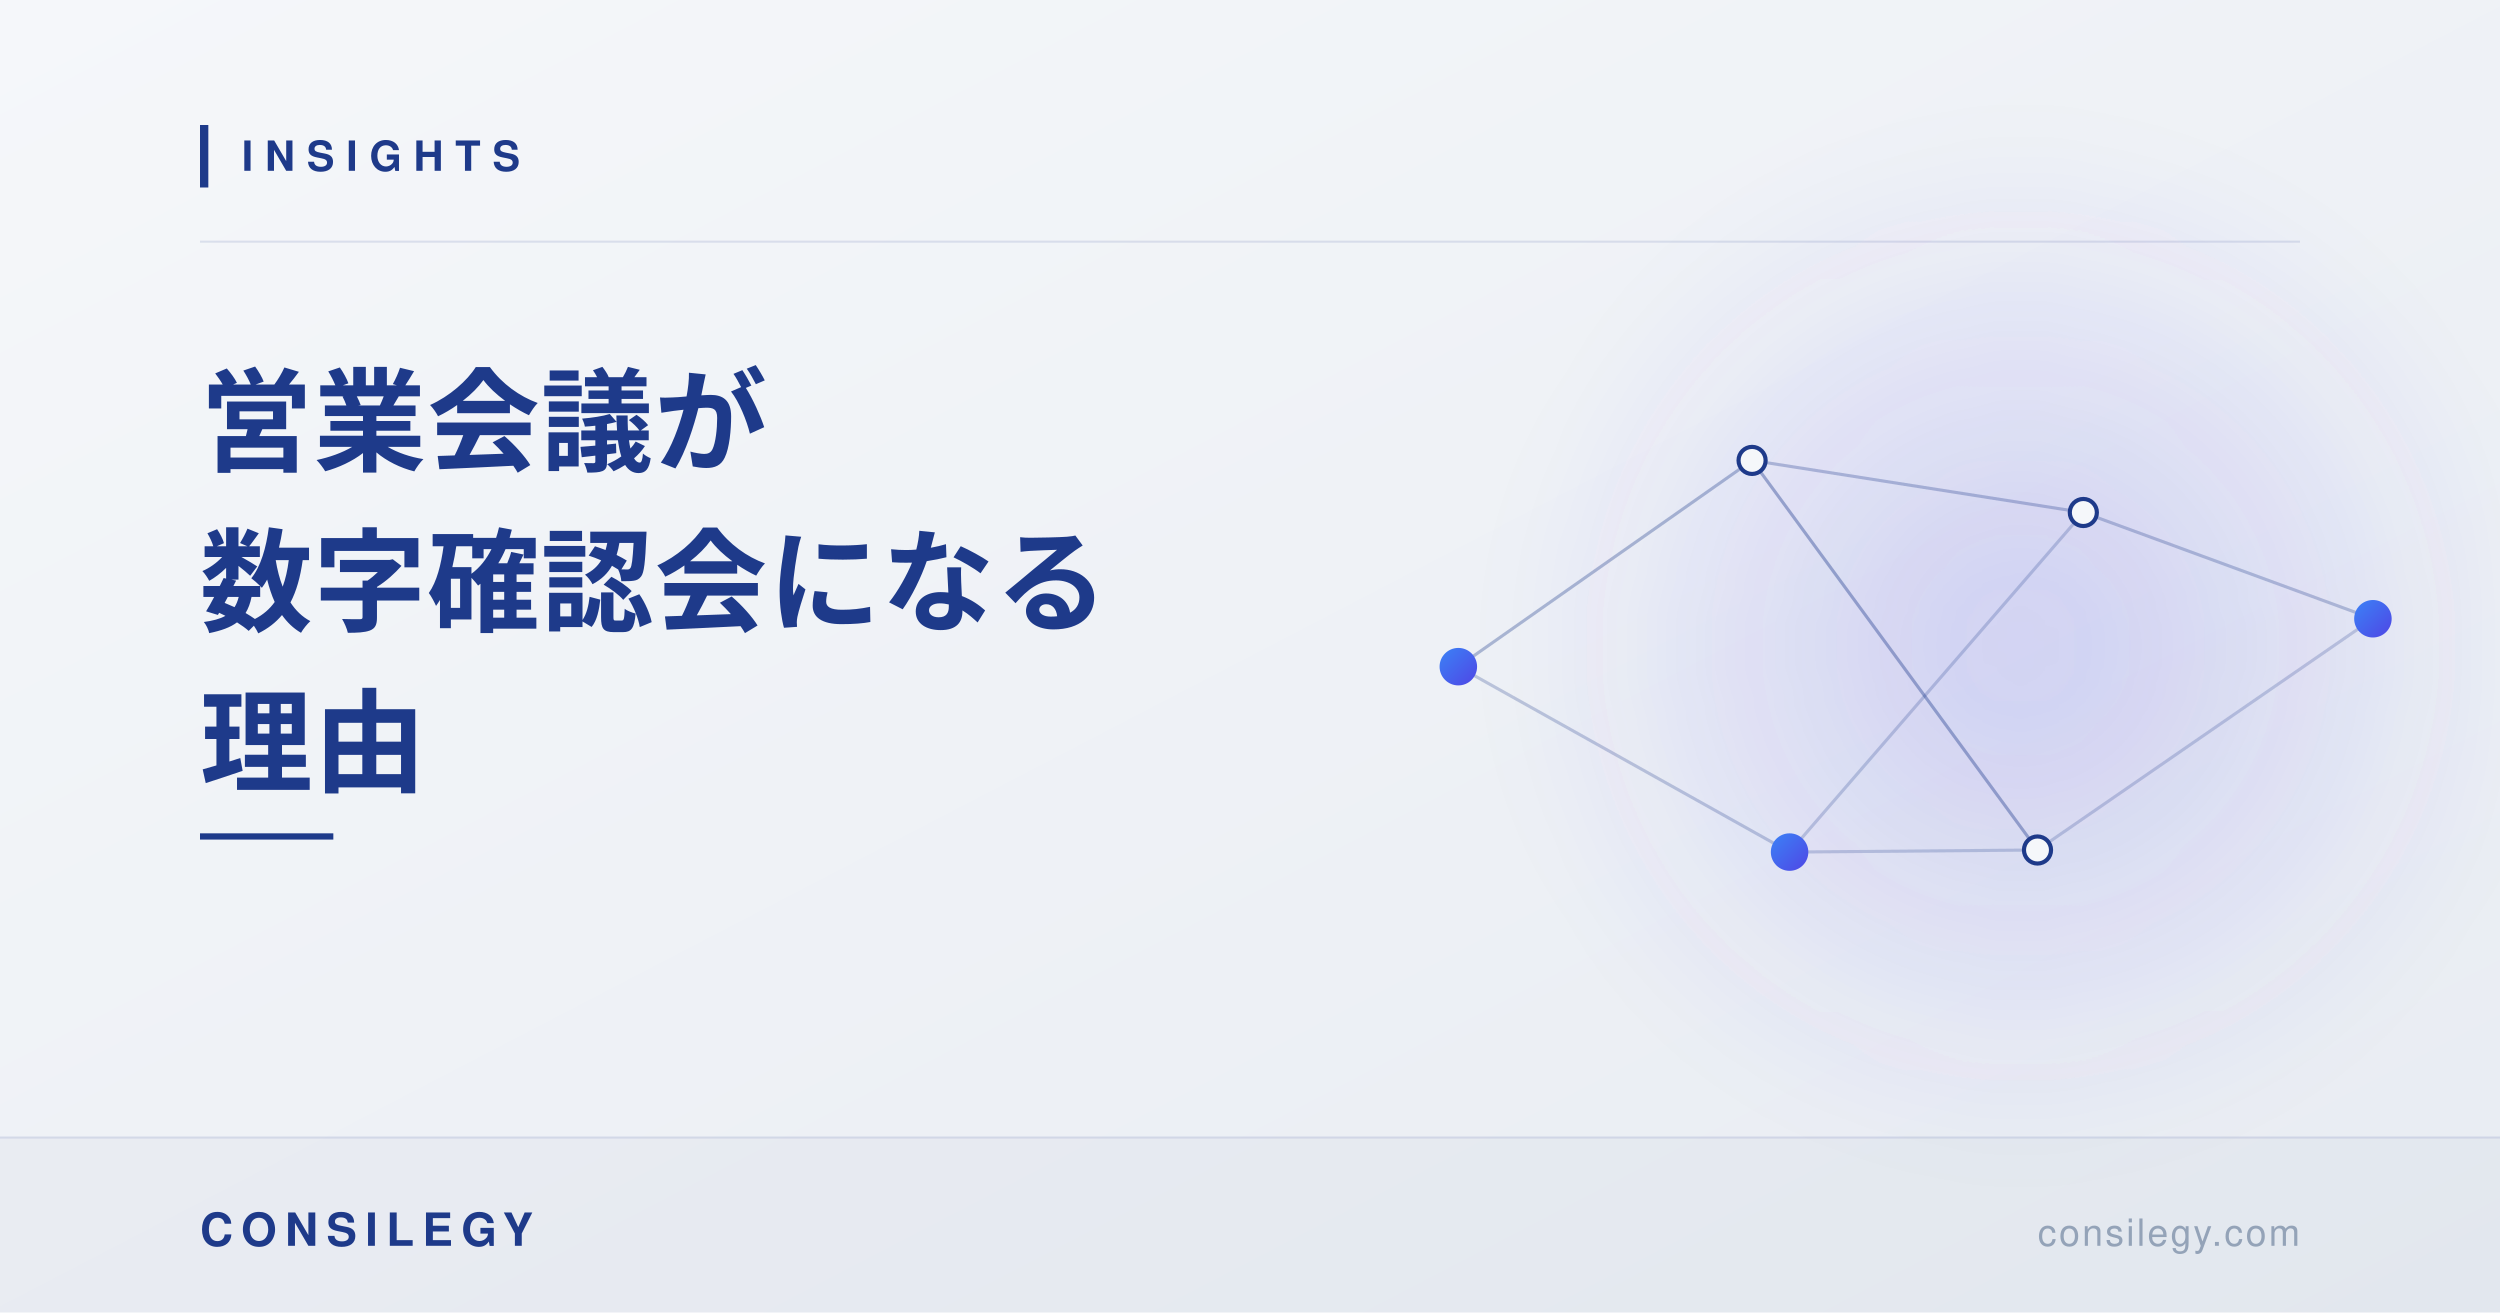
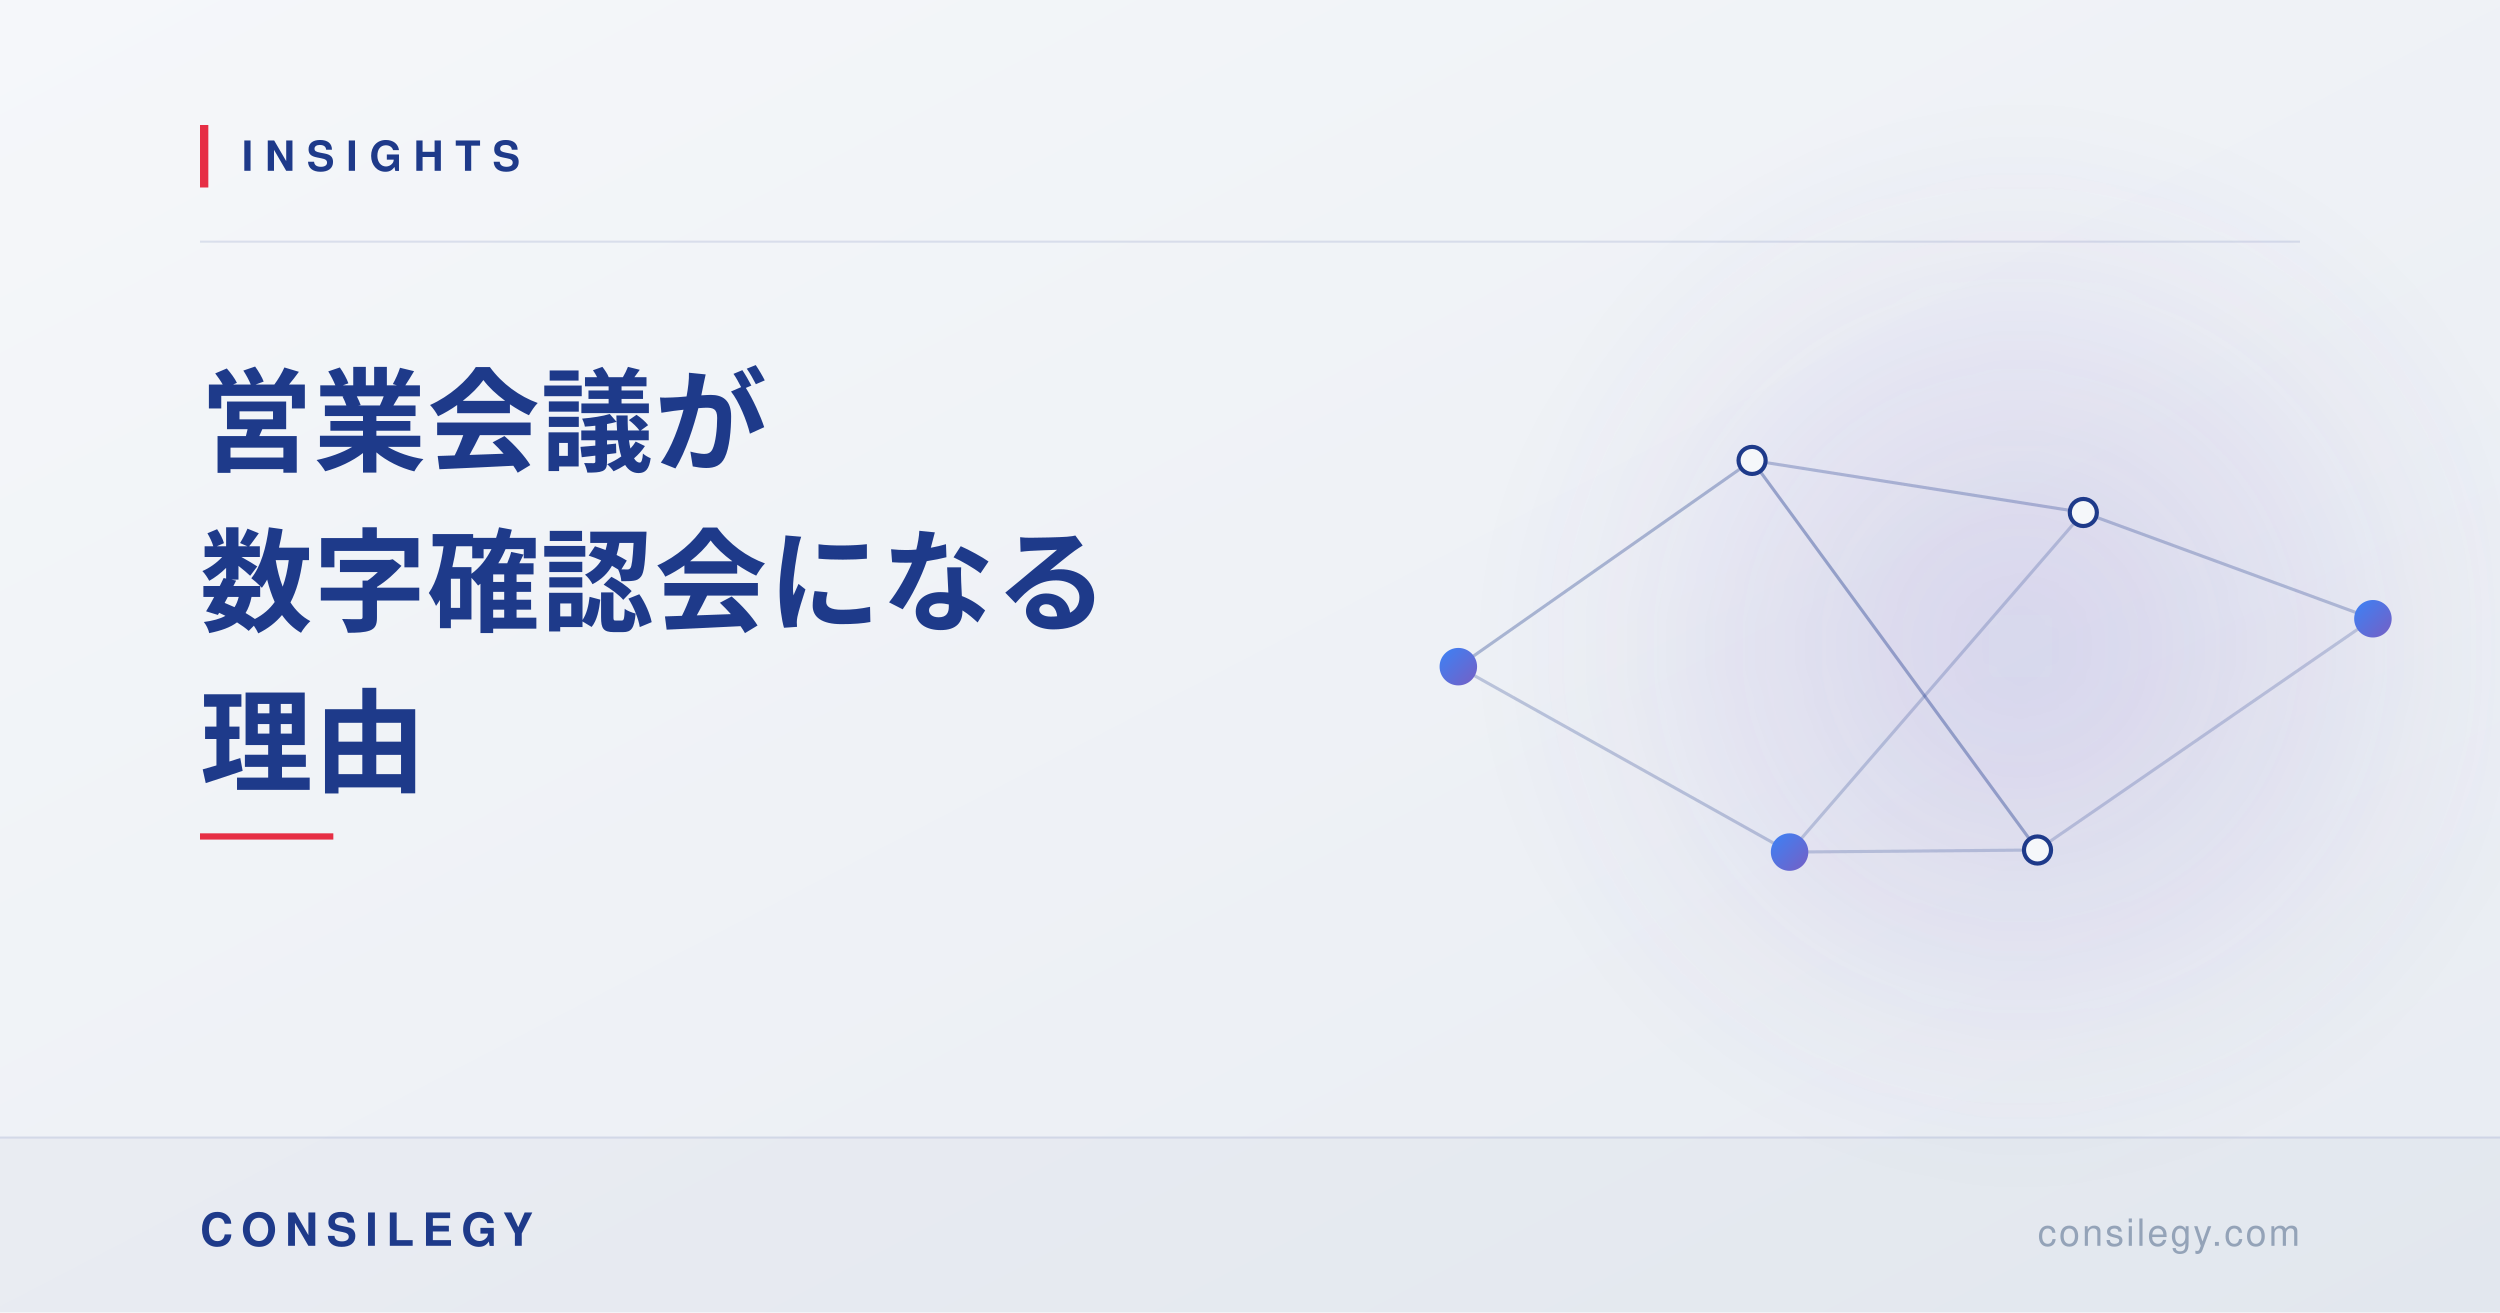
<svg xmlns="http://www.w3.org/2000/svg" viewBox="0 0 1200 630" width="1200" height="630">
  <defs>
    <linearGradient id="bg" x1="0%" y1="0%" x2="100%" y2="100%">
      <stop offset="0%" stop-color="#F5F7FA" />
      <stop offset="100%" stop-color="#E8ECF2" />
    </linearGradient>
    <linearGradient id="bi" x1="0%" y1="0%" x2="100%" y2="100%">
      <stop offset="0%" stop-color="#3B82F6" />
-       <stop offset="100%" stop-color="#4F46E5" />
+       <stop offset="100%" stop-color="#765FC4" />
    </linearGradient>
    <radialGradient id="glow" cx="50%" cy="50%" r="50%">
-       <stop offset="0%" stop-color="#4F46E5" stop-opacity="0.20" />
-       <stop offset="100%" stop-color="#4F46E5" stop-opacity="0" />
+       <stop offset="0%" stop-color="#765FC4" stop-opacity="0.20" />
+       <stop offset="100%" stop-color="#765FC4" stop-opacity="0" />
    </radialGradient>
    <filter id="soft" x="-60%" y="-60%" width="220%" height="220%">
      <feGaussianBlur stdDeviation="26" />
    </filter>
  </defs>
  <rect width="1200" height="630" fill="url(#bg)" />
  <circle cx="970" cy="310" r="240" fill="url(#glow)" filter="url(#soft)" />
  <line x1="700" y1="320" x2="841" y2="221" stroke="#1E3A8A" stroke-opacity="0.33" stroke-width="1.5" />
  <line x1="700" y1="320" x2="859" y2="409" stroke="#1E3A8A" stroke-opacity="0.25" stroke-width="1.5" />
  <line x1="841" y1="221" x2="1000" y2="246" stroke="#1E3A8A" stroke-opacity="0.29" stroke-width="1.5" />
  <line x1="841" y1="221" x2="978" y2="408" stroke="#1E3A8A" stroke-opacity="0.39" stroke-width="1.5" />
  <line x1="859" y1="409" x2="1000" y2="246" stroke="#1E3A8A" stroke-opacity="0.23" stroke-width="1.5" />
  <line x1="859" y1="409" x2="978" y2="408" stroke="#1E3A8A" stroke-opacity="0.23" stroke-width="1.5" />
  <line x1="1000" y1="246" x2="1139" y2="297" stroke="#1E3A8A" stroke-opacity="0.28" stroke-width="1.5" />
  <line x1="978" y1="408" x2="1139" y2="297" stroke="#1E3A8A" stroke-opacity="0.22" stroke-width="1.5" />
  <circle cx="700" cy="320" r="9" fill="url(#bi)" />
  <circle cx="841" cy="221" r="6.5" fill="#F5F7FA" stroke="#1E3A8A" stroke-width="2" />
  <circle cx="859" cy="409" r="9" fill="url(#bi)" />
  <circle cx="1000" cy="246" r="6.5" fill="#F5F7FA" stroke="#1E3A8A" stroke-width="2" />
  <circle cx="978" cy="408" r="6.5" fill="#F5F7FA" stroke="#1E3A8A" stroke-width="2" />
  <circle cx="1139" cy="297" r="9" fill="url(#bi)" />
-   <rect x="96" y="60" width="4" height="30" fill="#1E3A8A" />
+   <rect x="96" y="60" width="4" height="30" fill="#E62E45" />
  <text x="116" y="82" font-family="'Helvetica Neue',Helvetica,Arial,sans-serif" font-size="20" font-weight="600" fill="#1E3A8A" letter-spacing="0.28em">INSIGHTS</text>
  <line x1="96" y1="116" x2="1104" y2="116" stroke="#1E3A8A" stroke-opacity="0.12" stroke-width="1" />
  <text x="96" y="222" font-family="'Hiragino Sans','Hiragino Kaku Gothic ProN',system-ui,sans-serif" font-size="54" font-weight="600" fill="#1E3A8A" letter-spacing="0.01em">営業会議が</text>
  <text x="96" y="299" font-family="'Hiragino Sans','Hiragino Kaku Gothic ProN',system-ui,sans-serif" font-size="54" font-weight="600" fill="#1E3A8A" letter-spacing="0.01em">数字確認会になる</text>
  <text x="96" y="376" font-family="'Hiragino Sans','Hiragino Kaku Gothic ProN',system-ui,sans-serif" font-size="54" font-weight="600" fill="#1E3A8A" letter-spacing="0.01em">理由</text>
-   <rect x="96" y="400" width="64" height="3" fill="#1E3A8A" />
+   <rect x="96" y="400" width="64" height="3" fill="#E62E45" />
  <rect x="0" y="546" width="1200" height="84" fill="#1E3A8A" fill-opacity="0.035" />
  <line x1="0" y1="546" x2="1200" y2="546" stroke="#1E3A8A" stroke-opacity="0.12" stroke-width="1" />
  <text x="96" y="598" font-family="'Helvetica Neue',Helvetica,Arial,sans-serif" font-size="22" font-weight="600" fill="#1E3A8A" letter-spacing="0.18em">CONSILEGY</text>
  <text x="1104" y="598" text-anchor="end" font-family="'Helvetica Neue',Helvetica,Arial,sans-serif" font-size="18" font-weight="400" fill="#94A3B8" letter-spacing="0.06em">consilegy.com</text>
</svg>
